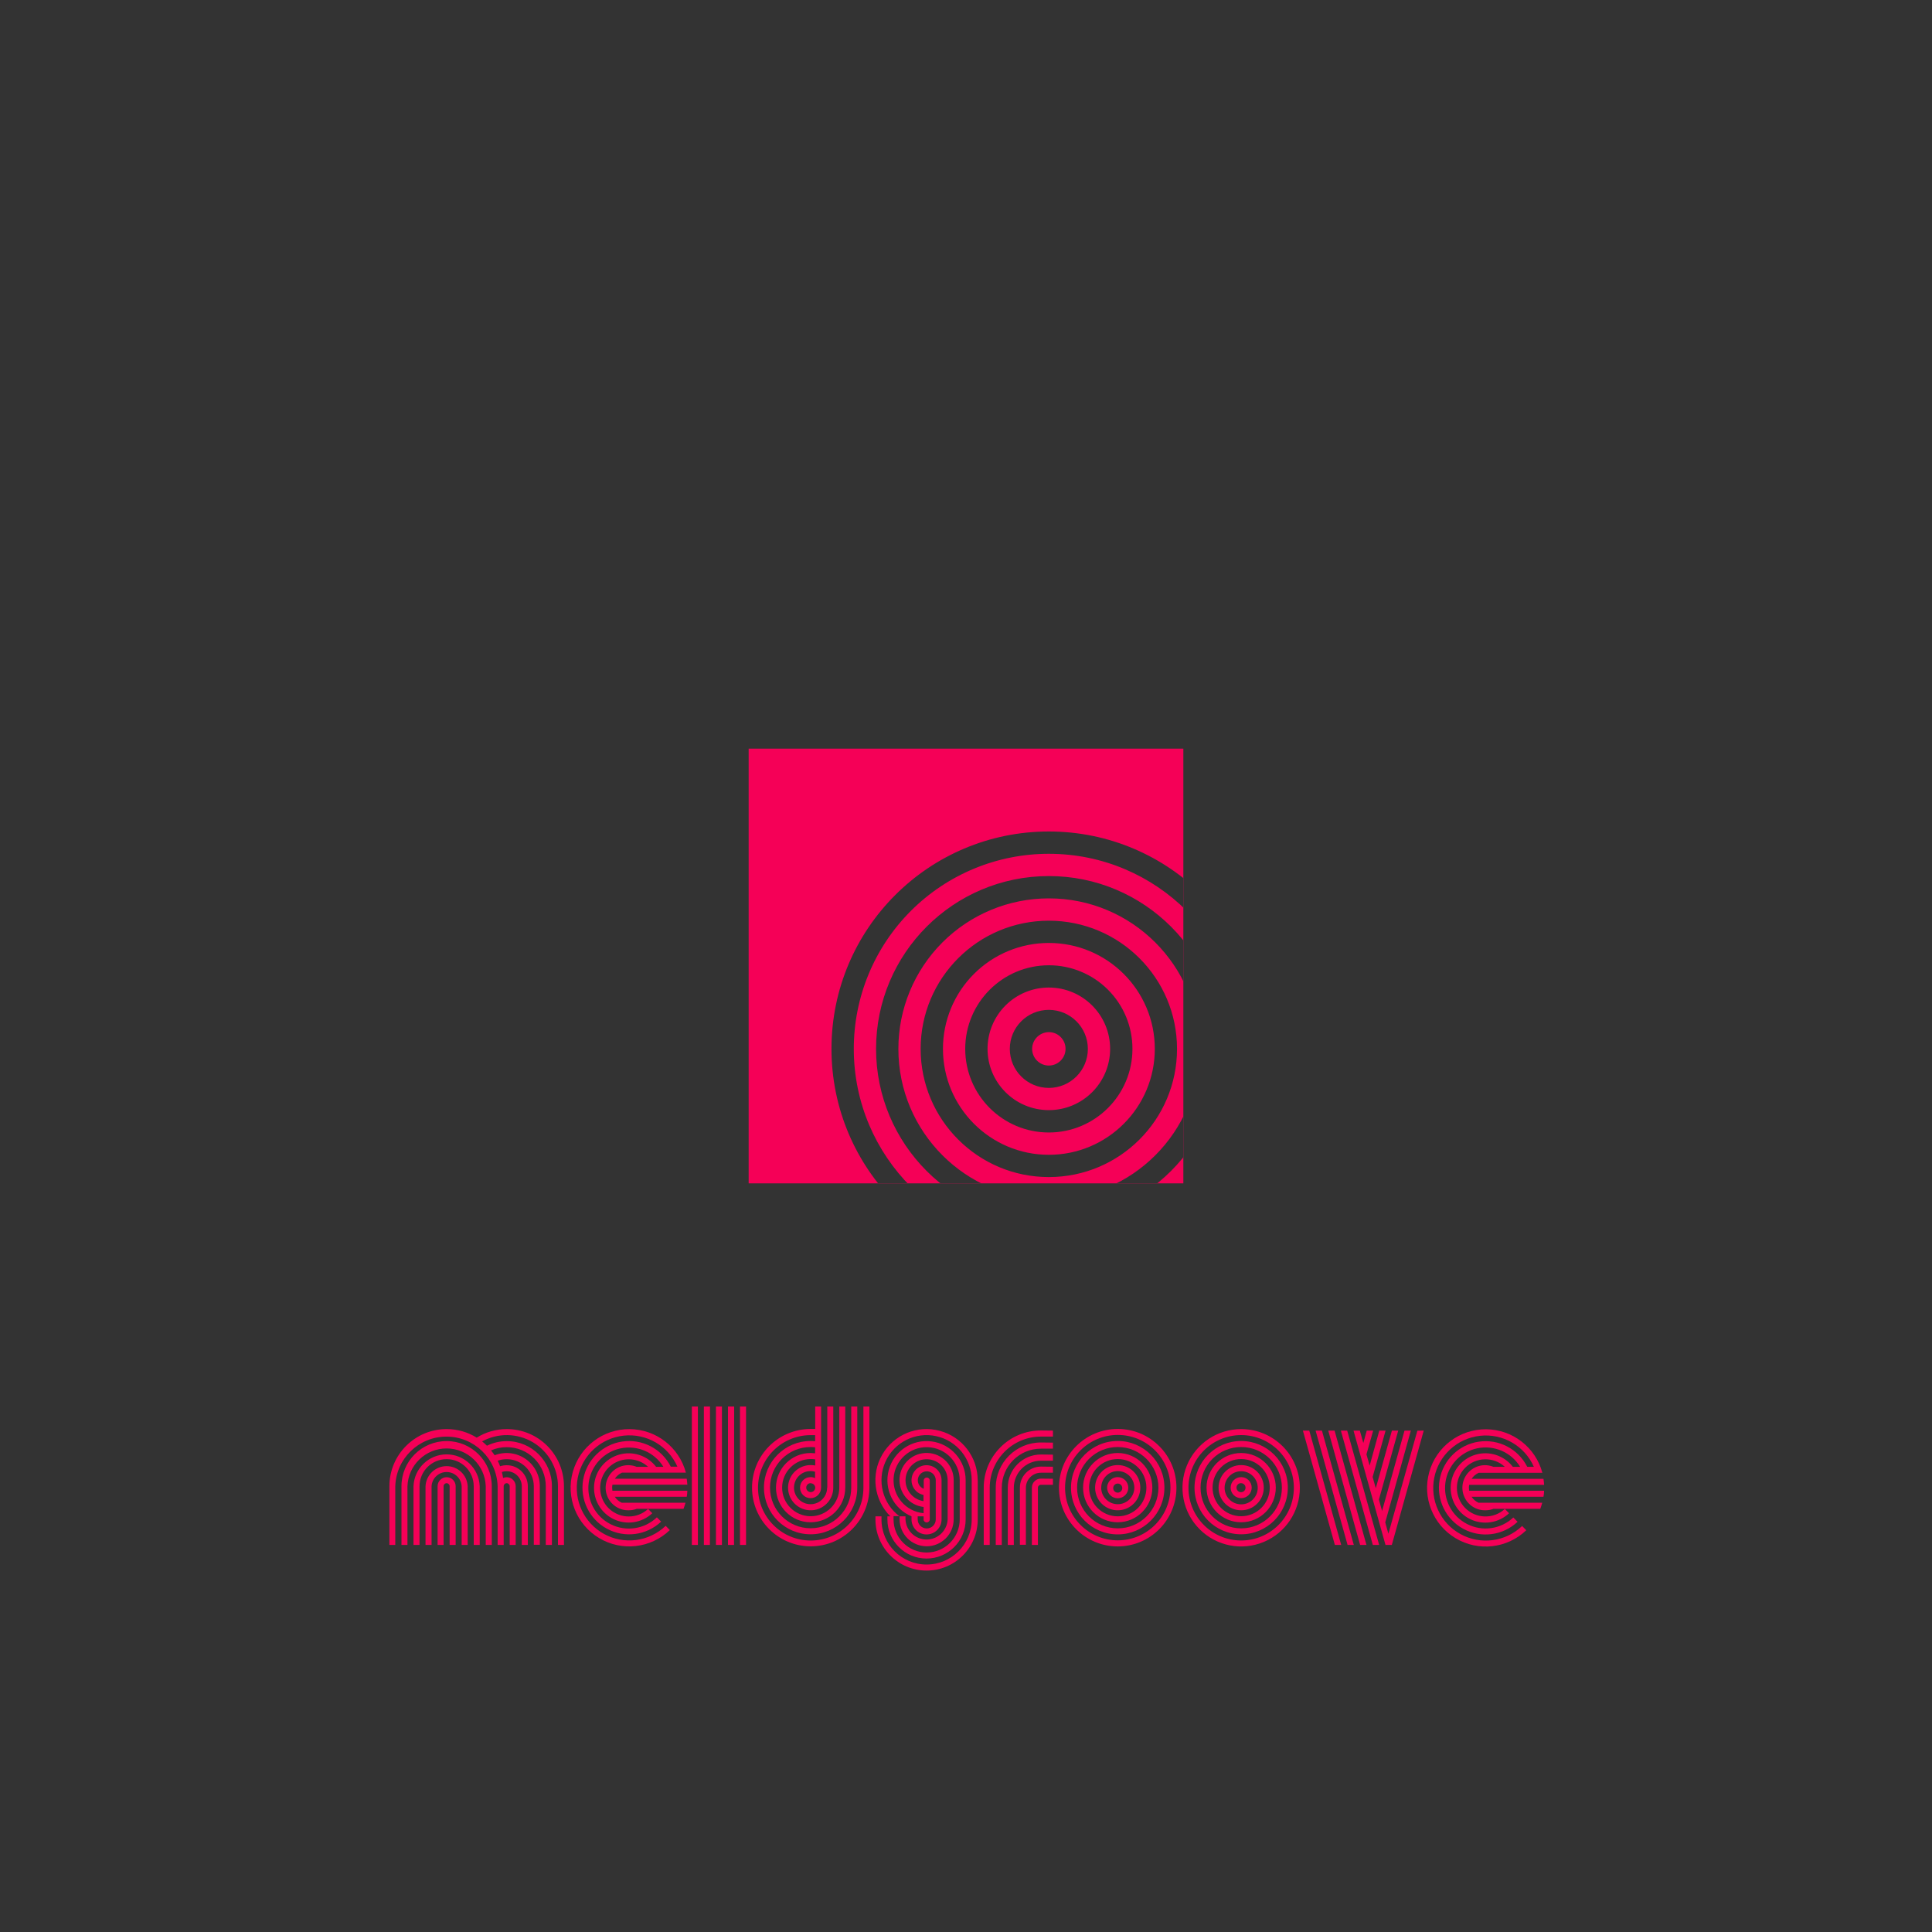
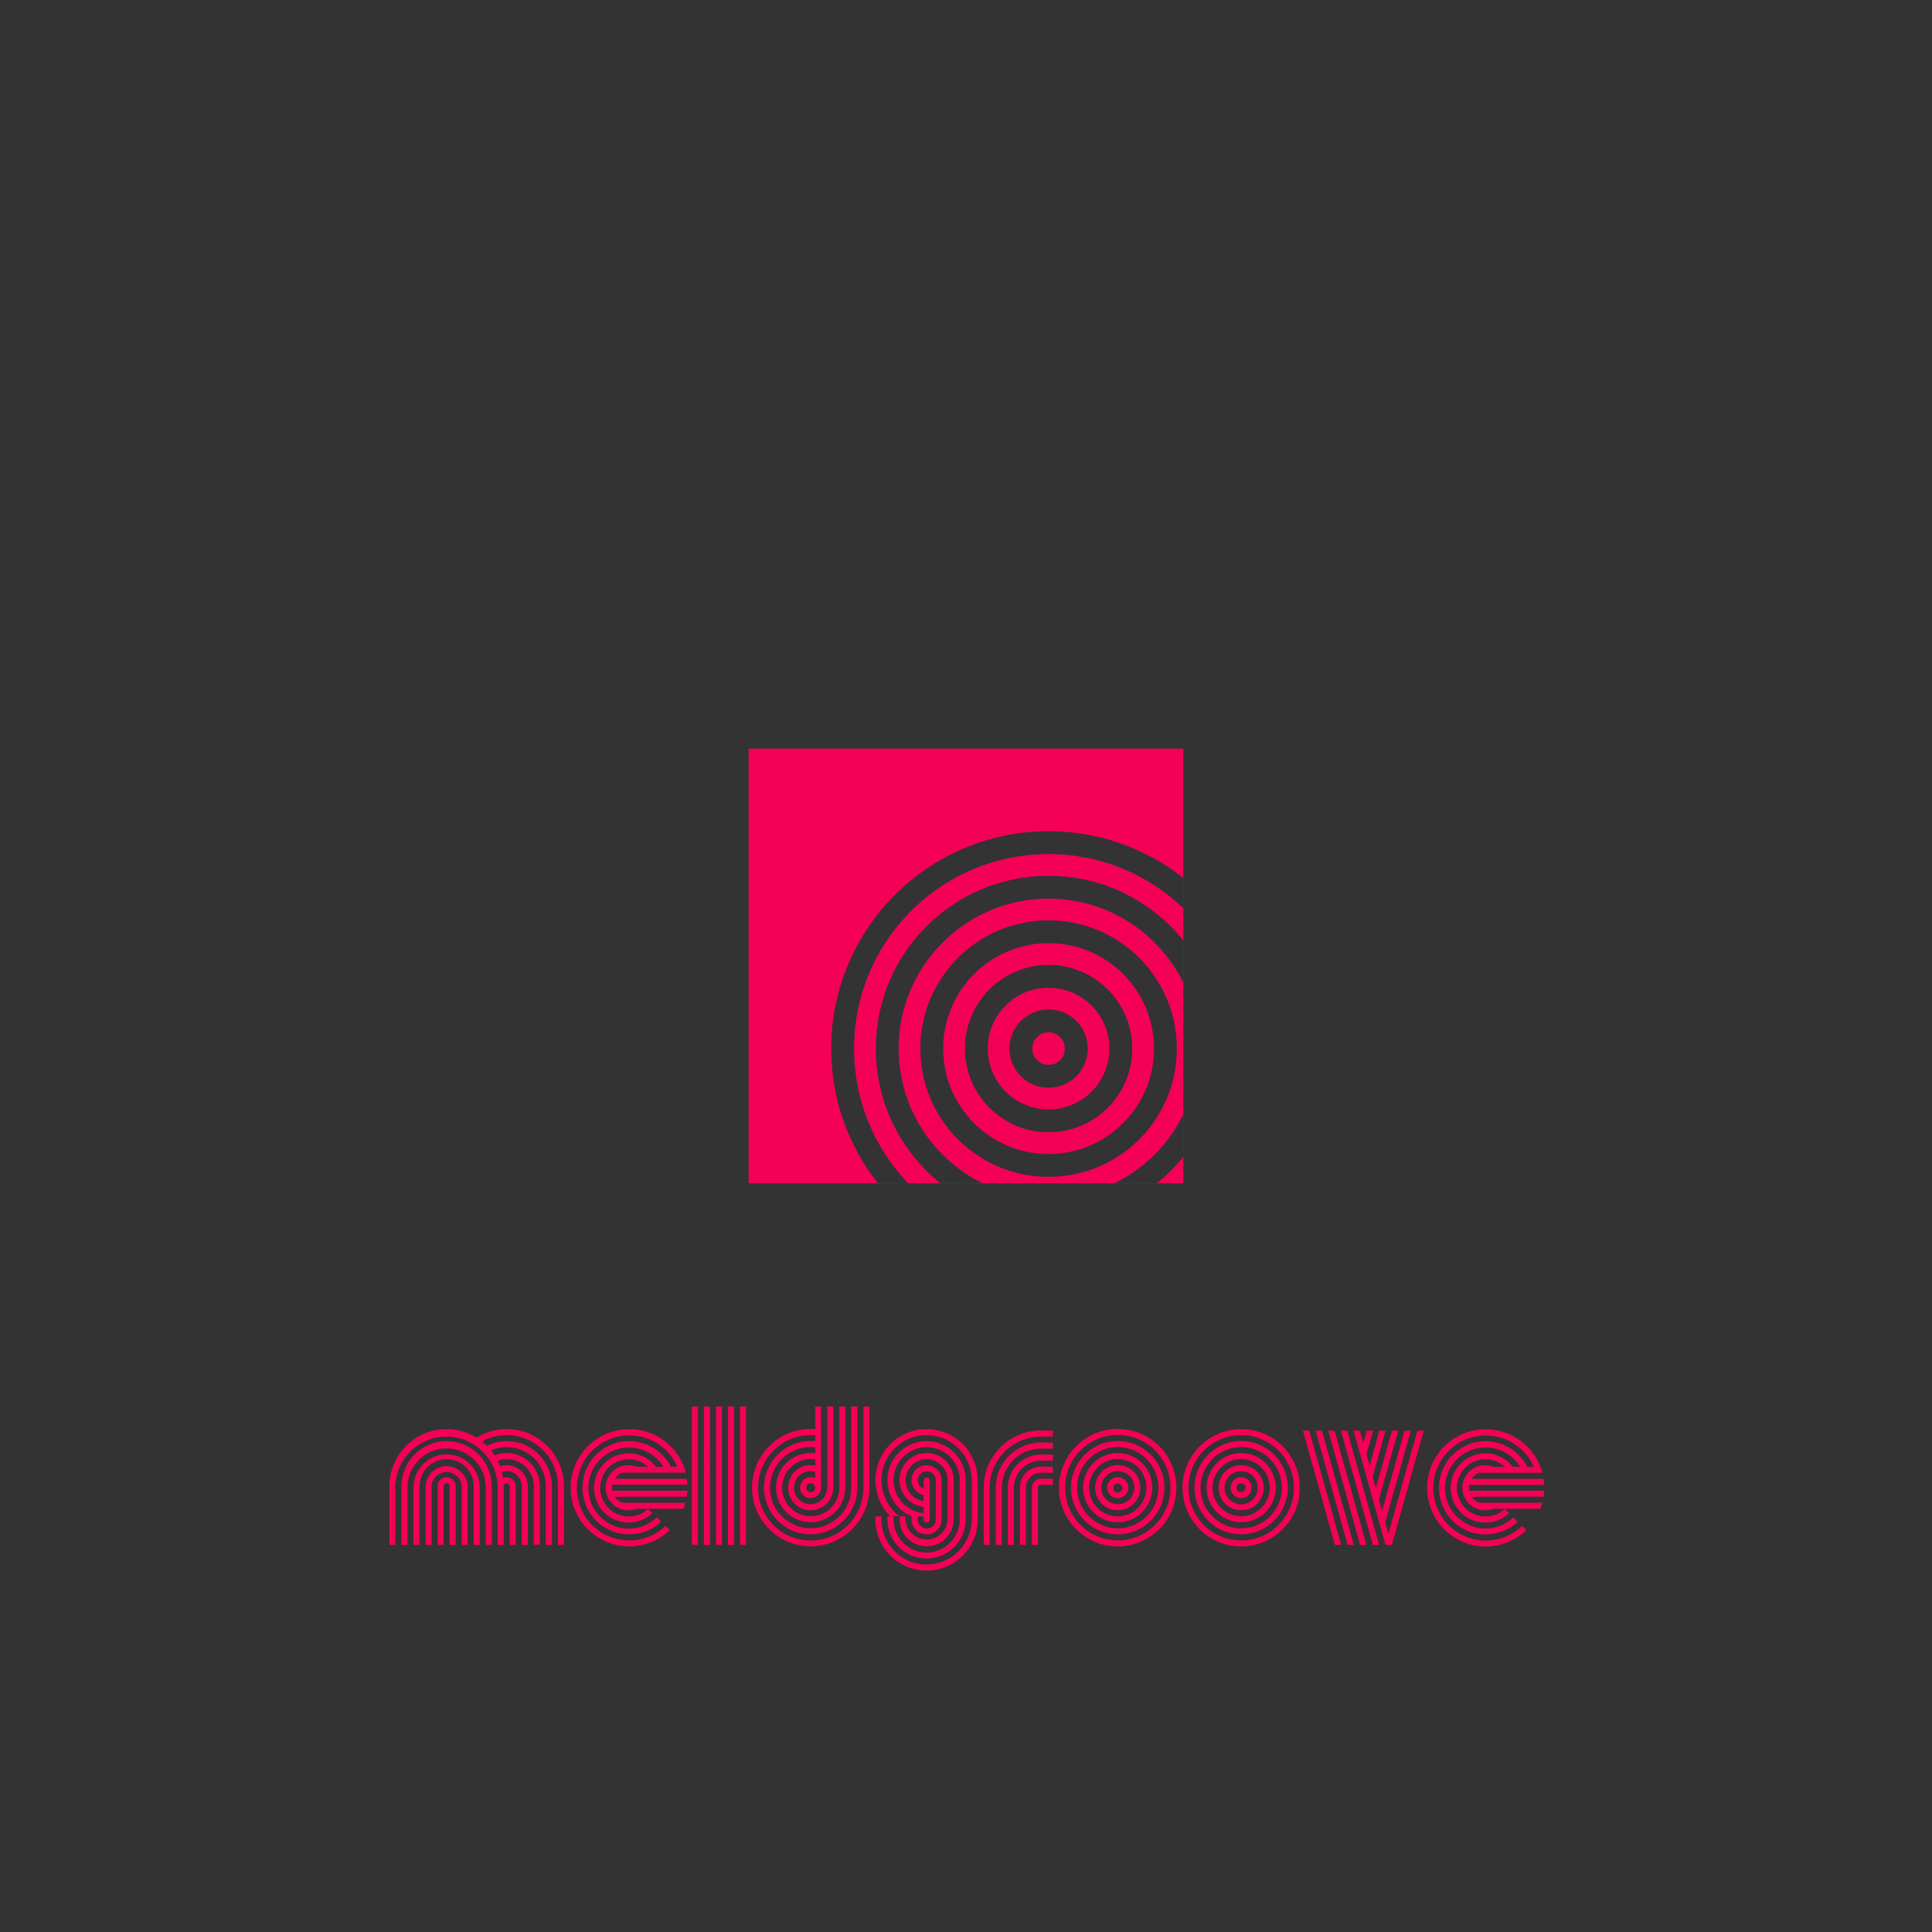
<svg xmlns="http://www.w3.org/2000/svg" viewBox="0 0 400 400">
  <defs>
    <clipPath id="a">
      <rect x="155" y="155" width="90" height="90" style="fill:none" />
    </clipPath>
    <style>
-             .b{fill:#333}.c{fill:#f50057}.d{clip-path:url(#a)}
+             .e{fill:none}.c{fill:#f50057}.d{clip-path:url(#a)}.e{stroke:#333;stroke-miterlimit:10;stroke-width:4.73px}
        </style>
  </defs>
-   <rect class="b" width="400" height="400" />
+   <rect width="400" height="400" style="fill:#333" />
  <path class="c" d="M116.76,307.71v12.15h-1.24V307.71a10.6,10.6,0,0,0-15.7-9.28c.35.28.67.57,1,.89a9.24,9.24,0,0,1,4.11-.95,9.34,9.34,0,0,1,9.34,9.34v12.15H113V307.71a8.08,8.08,0,0,0-8.09-8.09,7.93,7.93,0,0,0-3.24.67c.26.34.51.67.75,1a6.88,6.88,0,0,1,9.35,6.39v12.15h-1.25V307.71a5.61,5.61,0,0,0-5.61-5.6,5.78,5.78,0,0,0-1.87.31,11.75,11.75,0,0,1,.5,1.15,4.46,4.46,0,0,1,1.37-.21,4.36,4.36,0,0,1,4.37,4.35v12.15h-1.25V307.71a3.12,3.12,0,0,0-3.12-3.11,2.94,2.94,0,0,0-1,.16c.1.4.18.82.25,1.24a1.78,1.78,0,0,1,.74-.16,1.87,1.87,0,0,1,1.87,1.87v12.15h-1.24V307.71a.64.64,0,0,0-.63-.63.63.63,0,0,0-.62.63v12.15h-1.25V307.71a10.6,10.6,0,0,0-21.19,0v12.15H80.62V307.71a11.84,11.84,0,0,1,11.85-11.83,11.7,11.7,0,0,1,6.23,1.77,11.7,11.7,0,0,1,6.23-1.77A11.82,11.82,0,0,1,116.76,307.71Zm-14.94,0v12.15h-1.25V307.71a8.11,8.11,0,0,0-16.21,0v12.15H83.12V307.71a9.35,9.35,0,0,1,18.7,0Zm-2.5,0v12.15H98.08V307.71a5.61,5.61,0,0,0-11.22,0v12.15H85.61V307.71a6.86,6.86,0,0,1,13.71,0Zm-2.49,0v12.15H95.58V307.71a3.12,3.12,0,0,0-6.23,0v12.15H88.1V307.71a4.37,4.37,0,0,1,8.73,0Zm-2.49,0v12.15H93.09V307.71a.63.63,0,0,0-.62-.63.63.63,0,0,0-.63.63v12.15H90.6V307.71a1.87,1.87,0,0,1,3.74,0Z" />
  <path class="c" d="M126.79,308.64h15.52c0,.43-.07.84-.13,1.25h-14.9a3.5,3.5,0,0,0,1.45,1.24h13.19a13,13,0,0,1-.4,1.25h-9.67a4.75,4.75,0,0,1-1.67.31,4.67,4.67,0,1,1,1.63-9h2.37a5.92,5.92,0,1,0-4,10.28,5.83,5.83,0,0,0,4-1.56l.87.89a7.17,7.17,0,1,1,.79-9.61h1.51A8.39,8.39,0,1,0,136,314.15l.88.89a9.66,9.66,0,1,1,2-11.38h1.37a10.88,10.88,0,1,0-2.43,12.25l.86.88a12.14,12.14,0,1,1,3.33-11.89H128.76a3.48,3.48,0,0,0-1.46,1.25h14.88c.06.41.1.82.13,1.24H126.8a2.78,2.78,0,0,0-.06.64A4.07,4.07,0,0,0,126.79,308.64Z" />
  <path class="c" d="M144.49,319.86h-1.25V291.2h1.25Zm2.49,0h-1.25V291.2H147Zm2.49,0h-1.24V291.2h1.24Zm2.5,0h-1.25V291.2H152Zm2.49,0h-1.25V291.2h1.25Z" />
  <path class="c" d="M171.28,308V291.2h1.24V308a4.68,4.68,0,1,1-4.67-4.67,5.55,5.55,0,0,1,.93.08v-1.26a5.57,5.57,0,0,0-.93-.07,5.92,5.92,0,1,0,5.92,5.92V291.2H175V308a7.17,7.17,0,1,1-7.17-7.17,9.09,9.09,0,0,1,.93.06v-1.25a9.16,9.16,0,0,0-.93-.05,8.41,8.41,0,1,0,8.41,8.41V291.2h1.25V308a9.66,9.66,0,1,1-9.66-9.66,7,7,0,0,1,.93.05v-1.26c-.31,0-.61,0-.93,0A10.91,10.91,0,1,0,178.76,308V291.2H180V308a12.15,12.15,0,1,1-12.15-12.15q.47,0,.93,0V291.2H170V308a2.18,2.18,0,1,1-2.18-2.18,2.05,2.05,0,0,1,.93.21v-1.33a3.54,3.54,0,0,0-.93-.13,3.43,3.43,0,1,0,3.43,3.43Zm-3.43-.93a.93.93,0,0,0-.93.93.93.93,0,1,0,1.86,0A.92.92,0,0,0,167.85,307.1Z" />
  <path class="c" d="M202.43,306.46v8.12a10.59,10.59,0,0,1-21.18,0v-.64h1.25v.64a9.34,9.34,0,0,0,18.68,0v-8.12a9.34,9.34,0,1,0-14.94,7.48h1.23v.64a4.37,4.37,0,0,0,8.73,0v-8.12a4.36,4.36,0,1,0-5,4.33v-1.28a3.11,3.11,0,1,1,3.74-3.05v8.12a3.11,3.11,0,1,1-6.22,0v-.64a8.1,8.1,0,1,1,11.21-7.48v8.12a8.1,8.1,0,1,1-16.2,0v-.64h.6a10.59,10.59,0,1,1,18.09-7.48ZM185,314.58a6.85,6.85,0,1,0,13.7,0v-8.12a6.85,6.85,0,1,0-7.48,6.83V312a5.61,5.61,0,1,1,6.23-5.58v8.12a5.6,5.6,0,1,1-11.2,0h0v-.64H185Zm6.22,0v-.64H190v.64a1.87,1.87,0,1,0,3.74,0v-8.12a1.86,1.86,0,1,0-2.49,1.77v-1.77a.63.63,0,0,1,1.25,0v8.12a.63.63,0,0,1-.63.62A.64.64,0,0,1,191.21,314.58Z" />
  <path class="c" d="M218,296.19v1.24h-2.49a10.61,10.61,0,0,0-10.6,10.6v11.83h-1.24V308a11.85,11.85,0,0,1,11.84-11.84Zm0,2.49v1.25h-2.49a8.1,8.1,0,0,0-8.1,8.1v11.83h-1.25V308a9.35,9.35,0,0,1,9.35-9.35Zm0,2.49v1.25h-2.49a5.61,5.61,0,0,0-5.61,5.61v11.83h-1.25V308a6.86,6.86,0,0,1,6.86-6.86Zm0,2.5v1.24h-2.49A3.12,3.12,0,0,0,212.4,308v11.83h-1.24V308a4.36,4.36,0,0,1,4.36-4.36Zm0,2.49v1.25h-2.49a.61.61,0,0,0-.62.62v11.83h-1.25V308a1.87,1.87,0,0,1,1.87-1.87Z" />
  <path class="c" d="M243.57,308a12.16,12.16,0,1,1-12.15-12.15A12.15,12.15,0,0,1,243.57,308Zm-23.06,0a10.91,10.91,0,1,0,10.91-10.91A10.9,10.9,0,0,0,220.51,308Zm20.57,0a9.67,9.67,0,1,1-9.66-9.66A9.66,9.66,0,0,1,241.08,308ZM223,308a8.42,8.42,0,1,0,8.42-8.41A8.4,8.4,0,0,0,223,308Zm15.58,0a7.17,7.17,0,1,1-7.16-7.17A7.17,7.17,0,0,1,238.58,308Zm-13.09,0a5.93,5.93,0,1,0,5.93-5.92A5.92,5.92,0,0,0,225.49,308Zm10.6,0a4.68,4.68,0,1,1-4.67-4.67A4.66,4.66,0,0,1,236.09,308Zm-8.1,0a3.43,3.43,0,1,0,3.43-3.43A3.43,3.43,0,0,0,228,308Zm5.61,0a2.19,2.19,0,1,1-2.18-2.18A2.19,2.19,0,0,1,233.6,308Zm-3.12,0a.94.94,0,1,0,1.87,0,.94.94,0,0,0-1.87,0Z" />
  <path class="c" d="M269.12,308A12.15,12.15,0,1,1,257,295.88,12.14,12.14,0,0,1,269.12,308Zm-23.06,0A10.91,10.91,0,1,0,257,297.12,10.91,10.91,0,0,0,246.06,308Zm20.57,0a9.66,9.66,0,1,1-9.66-9.66A9.66,9.66,0,0,1,266.63,308Zm-18.07,0a8.42,8.42,0,1,0,8.41-8.41A8.4,8.4,0,0,0,248.56,308Zm15.58,0a7.17,7.17,0,1,1-7.17-7.17A7.17,7.17,0,0,1,264.14,308Zm-13.09,0a5.92,5.92,0,1,0,5.92-5.92A5.91,5.91,0,0,0,251.05,308Zm10.6,0a4.68,4.68,0,1,1-4.68-4.67A4.67,4.67,0,0,1,261.65,308Zm-8.11,0A3.43,3.43,0,1,0,257,304.6,3.43,3.43,0,0,0,253.54,308Zm5.61,0a2.18,2.18,0,1,1-2.18-2.18A2.18,2.18,0,0,1,259.15,308ZM256,308a.94.94,0,1,0,.93-.93A.93.93,0,0,0,256,308Z" />
  <path class="c" d="M269.75,296.19h1.32l6.61,23.67h-1.31Zm2.63,0h1.31l6.6,23.67H279Zm2.62,0h1.31l6.6,23.67H281.6Zm2.61,0h1.31l6.62,23.67h-1.31Zm17.16,0-6.61,23.67h-1.31l-6.62-23.67h1.31l.72,2.57.71-2.57h1.33l-1.39,4.91.66,2.34,2-7.25h1.3l-2.68,9.6.65,2.34,3.34-11.94h1.31l-4,14.28.65,2.36,4.65-16.64h1.31l-5.3,19,.65,2.35,6-21.33Z" />
  <path class="c" d="M304.17,308.64h15.52c0,.43-.06.84-.13,1.25H304.67a3.47,3.47,0,0,0,1.44,1.24H319.3a13,13,0,0,1-.4,1.25h-9.67a4.71,4.71,0,0,1-1.67.31,4.67,4.67,0,1,1,1.63-9h2.37a5.92,5.92,0,1,0,0,8.72l.88.89a7.18,7.18,0,1,1,.78-9.61h1.51a8.39,8.39,0,1,0-1.41,10.49l.88.89a9.66,9.66,0,1,1,2-11.38h1.37a10.88,10.88,0,1,0-2.43,12.25l.86.88a12.14,12.14,0,1,1,3.33-11.89H306.14a3.48,3.48,0,0,0-1.46,1.25h14.88c.07.41.1.82.13,1.24H304.18a2.78,2.78,0,0,0-.06.64A4.07,4.07,0,0,0,304.17,308.64Z" />
  <g class="d">
    <rect class="c" x="155" y="155" width="90" height="90" />
    <g class="d">
-       <path class="b" d="M262.15,217.15a45,45,0,1,1-45-45,45,45,0,0,1,45,45m-85.38,0a40.39,40.39,0,1,0,40.38-40.38,40.35,40.35,0,0,0-40.38,40.38m76.15,0a35.77,35.77,0,1,1-35.77-35.77,35.76,35.76,0,0,1,35.77,35.77m-66.92,0A31.16,31.16,0,1,0,217.15,186,31.13,31.13,0,0,0,186,217.15m57.69,0a26.54,26.54,0,1,1-26.54-26.53,26.54,26.54,0,0,1,26.54,26.53m-48.46,0a21.93,21.93,0,1,0,21.92-21.92,21.9,21.9,0,0,0-21.92,21.92m39.23,0a17.31,17.31,0,1,1-17.31-17.3,17.28,17.28,0,0,1,17.31,17.3m-30,0a12.69,12.69,0,1,0,12.69-12.69,12.68,12.68,0,0,0-12.69,12.69m20.77,0a8.08,8.08,0,1,1-8.08-8.07,8.09,8.09,0,0,1,8.08,8.07m-11.54,0a3.46,3.46,0,1,0,3.46-3.46,3.49,3.49,0,0,0-3.46,3.46" />
+       <circle class="e" cx="217.1" cy="217.1" r="5.74" />
+       <circle class="e" cx="217.1" cy="217.1" r="14.96" />
+       <circle class="e" cx="217.1" cy="217.1" r="24.19" />
+       <circle class="e" cx="217.1" cy="217.1" r="33.41" />
+       <circle class="e" cx="217.1" cy="217.1" r="42.64" />
    </g>
  </g>
</svg>
